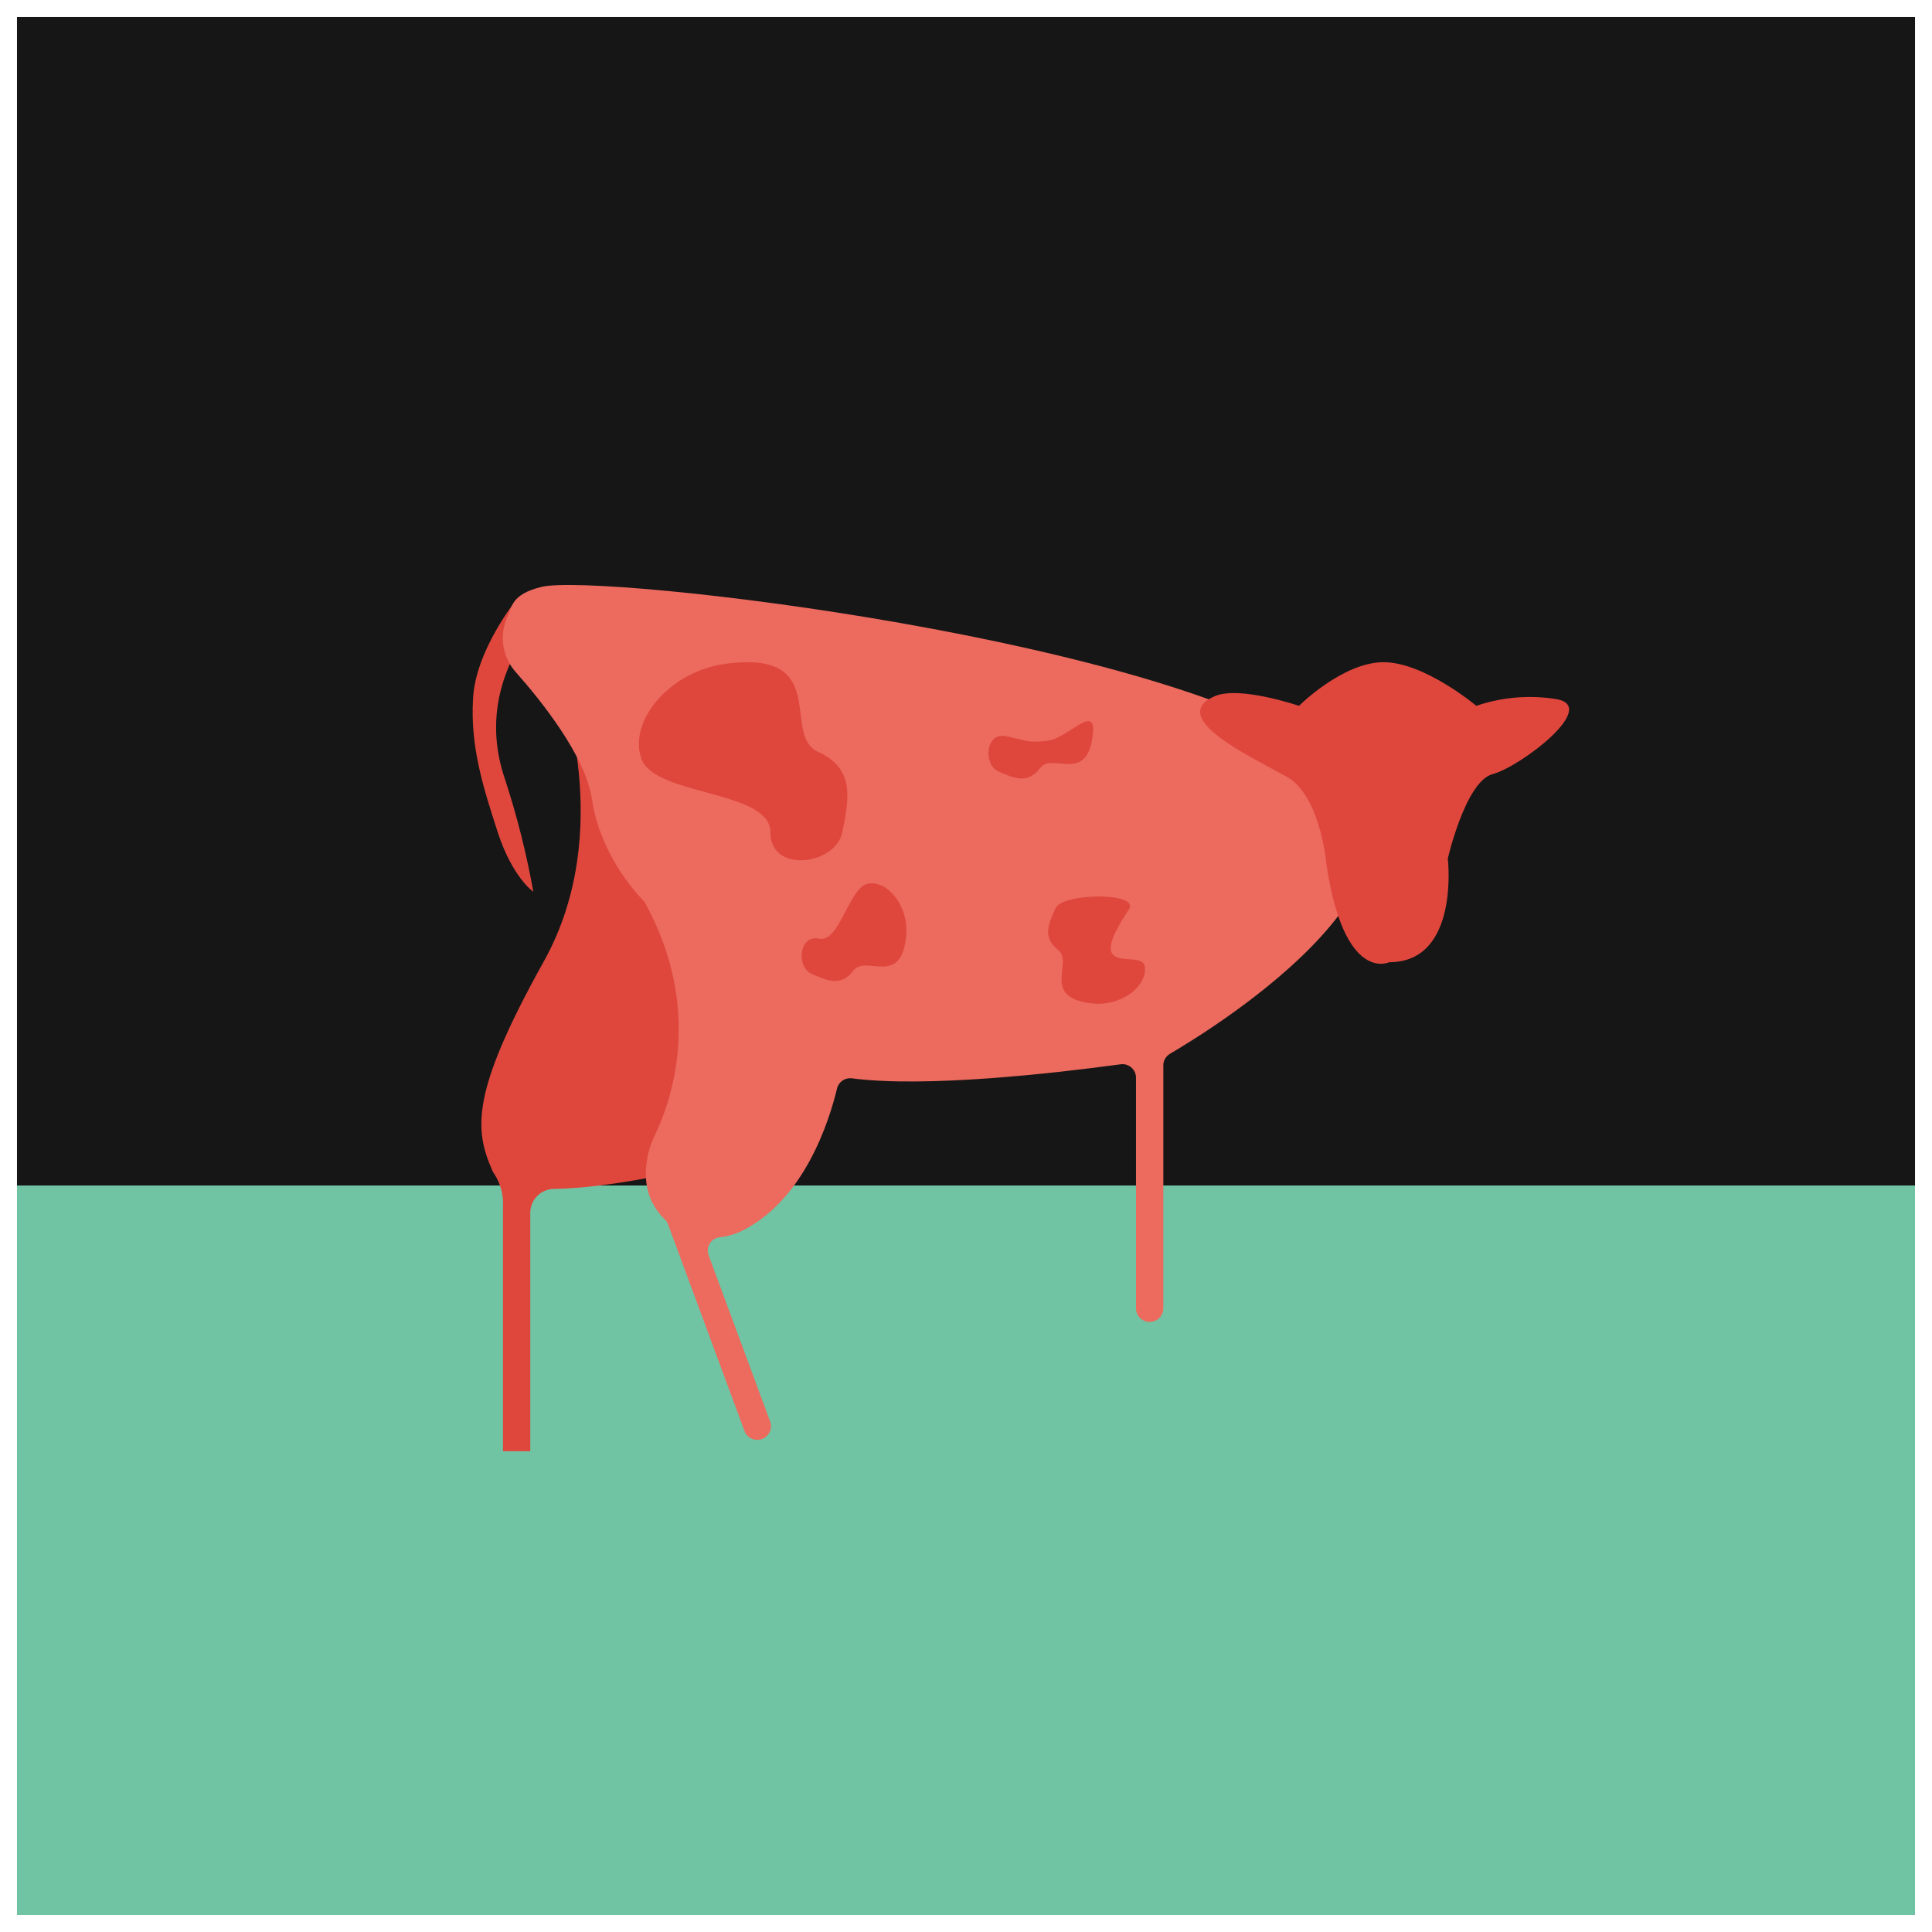
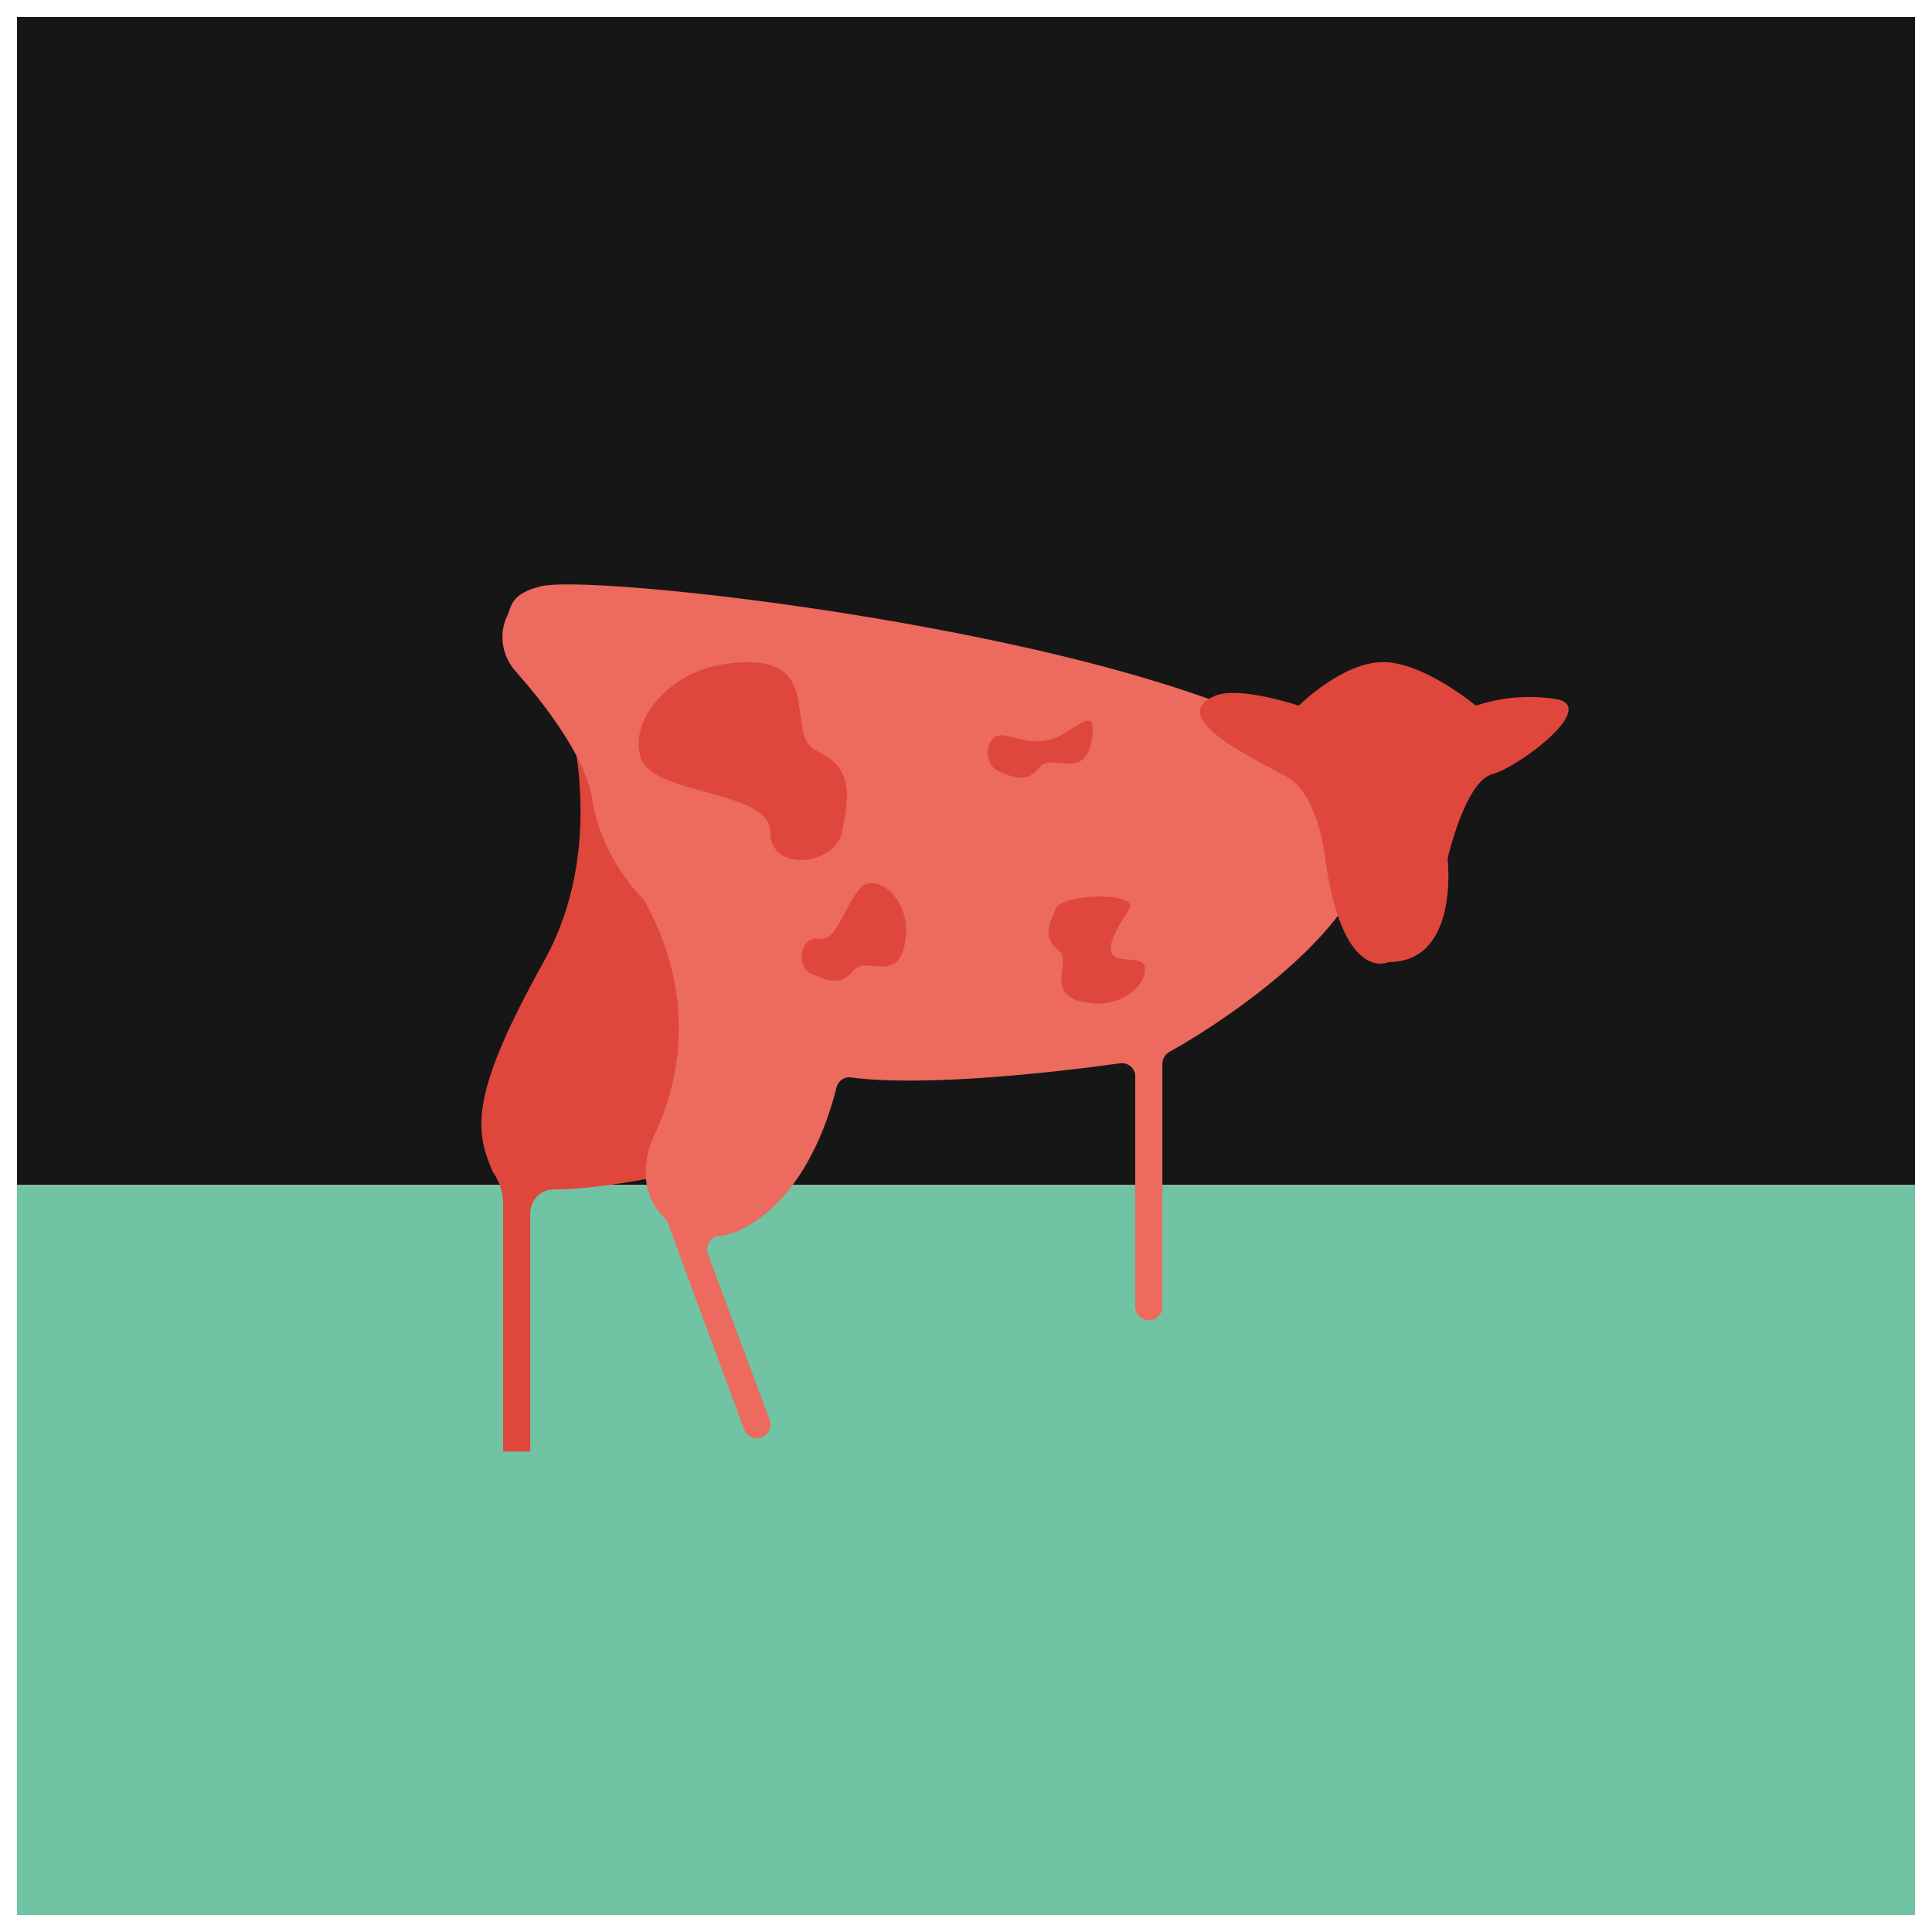
- <svg xmlns="http://www.w3.org/2000/svg" id="Layer_1" data-name="Layer 1" viewBox="0 0 341.35 341.35">
-   <defs>
-     <style>.cls-1{fill:#70c4a4;}.cls-2{fill:#161616;}.cls-3{fill:#df473d;}.cls-4{fill:#ec6a5e;}.cls-5{fill:none;stroke:#fff;stroke-miterlimit:10;stroke-width:3px;}</style>
-   </defs>
-   <rect class="cls-1" x="1.5" y="209.46" width="338.35" height="129.61" />
-   <rect class="cls-2" x="0.54" y="1.92" width="338.35" height="207.54" />
-   <path class="cls-3" d="M103.62,123.37s10.26,26.39-2.64,49.56-12.32,29.63-9.09,37a2.54,2.54,0,0,0,.31.53,9.54,9.54,0,0,1,1.56,5.75v43.27h4.82V217.39a4.23,4.23,0,0,1,4.13-4.25c9.92-.13,22.91-3.25,22.91-3.25S182.81,122.49,103.62,123.37Z" transform="translate(-4.89 -3.08)" />
-   <path class="cls-3" d="M99.12,160.64a148.28,148.28,0,0,0-5-19.86c-3.23-9.39-1.5-18.72,5.09-27.51l-3-4.33s-7.4,9.11-7.75,17.74C88,135,90.2,142,92.81,150.06S99.12,160.64,99.12,160.64Z" transform="translate(-4.89 -3.08)" />
-   <path class="cls-4" d="M240,137.43c-26.89-21.27-129.12-33.21-139.47-30.65-5.4,1.34-5.16,3.6-6,5.32A9,9,0,0,0,96,121.81c4.6,5.18,12.35,14.89,13.47,22.45,1.44,9.71,7.72,16.52,9,17.84a2.46,2.46,0,0,1,.41.55c10.35,18.82,4.56,35,1.81,40.8a15.81,15.81,0,0,0-1.7,7.12,14.48,14.48,0,0,0,.11,1.52,10.6,10.6,0,0,0,3.23,6.41,2.33,2.33,0,0,1,.58.87l13.52,36.54a2.41,2.41,0,0,0,3.1,1.42h0a2.42,2.42,0,0,0,1.43-3.1l-10.86-29.34a2.38,2.38,0,0,1,1.95-3.21,11.34,11.34,0,0,0,3.65-1c11.32-5.37,15.75-19.75,17.07-25.24a2.38,2.38,0,0,1,2.61-1.84c13.13,1.71,35.87-.9,47.51-2.48a2.39,2.39,0,0,1,2.71,2.39v40.72a2.41,2.41,0,0,0,2.41,2.41h0a2.41,2.41,0,0,0,2.42-2.41v-42.9a2.36,2.36,0,0,1,1.17-2.06C220.09,184.29,264.4,156.74,240,137.43Z" transform="translate(-4.89 -3.08)" />
-   <path class="cls-3" d="M234.4,127.79s7.72-7.71,14.94-7.71,16.39,7.71,16.39,7.71a29.27,29.27,0,0,1,14-1.21c8,1.21-6.27,12-11.09,13.26s-7.95,14.94-7.95,14.94,2.17,18.31-10.36,18.31c0,0-7.95,3.85-11.09-17.35,0,0-1-12.05-7-15.42s-21.33-10.42-12.77-14.22C223.8,124.17,234.4,127.79,234.4,127.79Z" transform="translate(-4.89 -3.08)" />
-   <rect class="cls-5" x="1.5" y="1.5" width="338.35" height="338.35" />
-   <path class="cls-3" d="M133.23,120.34c-10.12,1.3-17.41,10.27-15,16.84S141,142.66,141,150.11s11.6,5.75,12.72,0,2.34-11.19-4.27-14.18S151.84,117.93,133.23,120.34Z" transform="translate(-4.89 -3.08)" />
-   <path class="cls-3" d="M165,168.31c.44-5.09-3.16-9.6-6.63-9.13s-5.1,10.53-8.74,9.75-4.05,5.06-1.35,6.22,5.21,2.33,7.38-.58S164.21,177.65,165,168.31Z" transform="translate(-4.89 -3.08)" />
-   <path class="cls-3" d="M198,132.52c.44-5.08-4.42.94-7.89,1.41s-3.84,0-7.48-.78-4.05,5-1.36,6.21,5.22,2.34,7.39-.58S197.15,141.87,198,132.52Z" transform="translate(-4.89 -3.08)" />
-   <path class="cls-3" d="M197.91,180.37c5.08.54,9.66-3,9.26-6.45s-11.27,2.47-2.83-10.16c2.07-3.1-11.73-2.91-12.94-.24s-2.44,5.17.43,7.39S188.59,179.38,197.91,180.37Z" transform="translate(-4.89 -3.08)" />
+ <svg xmlns="http://www.w3.org/2000/svg" version="1.1" id="cow" x="0px" y="0px" viewBox="0 0 341.4 341.4" style="enable-background:new 0 0 341.4 341.4;" xml:space="preserve">
+   <style type="text/css">
+ 	.st0{fill:#DF473D;}
+ 	.st1{fill:#70C4A4;}
+ 	.st2{fill:#161616;}
+ 	.st3{fill:#EC6A5E;}
+ 	.st4{fill:none;stroke:#FFFFFF;stroke-width:3;stroke-miterlimit:10;}
+ </style>
+   <g id="tail">
+     <path class="st0" d="M94.2,157.6c-1.2-6.7-2.9-13.4-5-19.9c-3.2-9.4-1.5-18.7,5.1-27.5l-3-4.3c0,0-7.4,9.1-7.8,17.7   c-0.5,8.3,1.7,15.3,4.3,23.4S94.2,157.6,94.2,157.6z" />
+   </g>
+   <g id="body">
+     <rect x="1.5" y="209.5" class="st1" width="338.4" height="129.6" />
+     <rect x="0.5" y="1.9" class="st2" width="338.4" height="207.5" />
+     <path class="st0" d="M98.7,120.3c0,0,10.3,26.4-2.6,49.6s-12.3,29.6-9.1,37c0.1,0.2,0.2,0.4,0.3,0.5c1.1,1.7,1.7,3.7,1.6,5.8v43.3   h4.8v-42.1c0-2.3,1.8-4.2,4.1-4.2c9.9-0.1,22.9-3.2,22.9-3.2S177.9,119.4,98.7,120.3z" />
+     <path class="st3" d="M235.1,134.3C208.2,113,106,101.1,95.6,103.6c-5.4,1.3-5.2,3.6-6,5.3c-1.5,3.2-0.9,7,1.5,9.7   c4.6,5.2,12.3,14.9,13.5,22.4c1.4,9.7,7.7,16.5,9,17.8c0.2,0.2,0.3,0.3,0.4,0.6c10.4,18.8,4.6,35,1.8,40.8   c-1.1,2.2-1.7,4.6-1.7,7.1c0,0.5,0,1,0.1,1.5c0.3,2.4,1.4,4.7,3.2,6.4c0.3,0.2,0.5,0.5,0.6,0.9l13.5,36.5c0.5,1.2,1.9,1.9,3.1,1.4   l0,0l0,0c1.2-0.5,1.9-1.8,1.4-3.1l-10.9-29.3c-0.5-1.2,0.2-2.6,1.4-3.1c0.2-0.1,0.4-0.1,0.6-0.1c1.3-0.1,2.5-0.5,3.6-1   c11.3-5.4,15.8-19.8,17.1-25.2c0.3-1.2,1.4-2,2.6-1.8c13.1,1.7,35.9-0.9,47.5-2.5c1.3-0.2,2.5,0.7,2.7,2c0,0.1,0,0.2,0,0.3v40.7   c0,1.3,1.1,2.4,2.4,2.4l0,0l0,0c1.3,0,2.4-1.1,2.4-2.4l0,0V188c0-0.8,0.4-1.6,1.2-2.1C215.2,181.2,259.5,153.7,235.1,134.3z" />
+     <rect x="1.5" y="1.5" class="st4" width="338.4" height="338.4" />
+     <path class="st0" d="M128.3,117.3c-10.1,1.3-17.4,10.3-15,16.8s22.8,5.5,22.8,12.9s11.6,5.8,12.7,0s2.3-11.2-4.3-14.2   S146.9,114.8,128.3,117.3z" />
+     <path class="st0" d="M160.1,165.2c0.4-5.1-3.2-9.6-6.6-9.1s-5.1,10.5-8.7,9.8s-4.1,5.1-1.4,6.2s5.2,2.3,7.4-0.6   S159.3,174.6,160.1,165.2z" />
+     <path class="st0" d="M193.1,129.4c0.4-5.1-4.4,0.9-7.9,1.4s-3.8,0-7.5-0.8s-4.1,5-1.4,6.2s5.2,2.3,7.4-0.6S192.3,138.8,193.1,129.4   z" />
+     <path class="st0" d="M193,177.3c5.1,0.5,9.7-3,9.3-6.4s-11.3,2.5-2.8-10.2c2.1-3.1-11.7-2.9-12.9-0.2s-2.4,5.2,0.4,7.4   S183.7,176.3,193,177.3z" />
+   </g>
+   <g id="head">
+     <path class="st0" d="M229.5,124.7c0,0,7.7-7.7,14.9-7.7s16.4,7.7,16.4,7.7c4.5-1.5,9.3-1.9,14-1.2c8,1.2-6.3,12-11.1,13.3   s-7.9,14.9-7.9,14.9S258,170,245.4,170c0,0-7.9,3.9-11.1-17.4c0,0-1-12.1-7-15.4S206,126.8,214.6,123   C218.9,121.1,229.5,124.7,229.5,124.7z" />
+   </g>
</svg>
